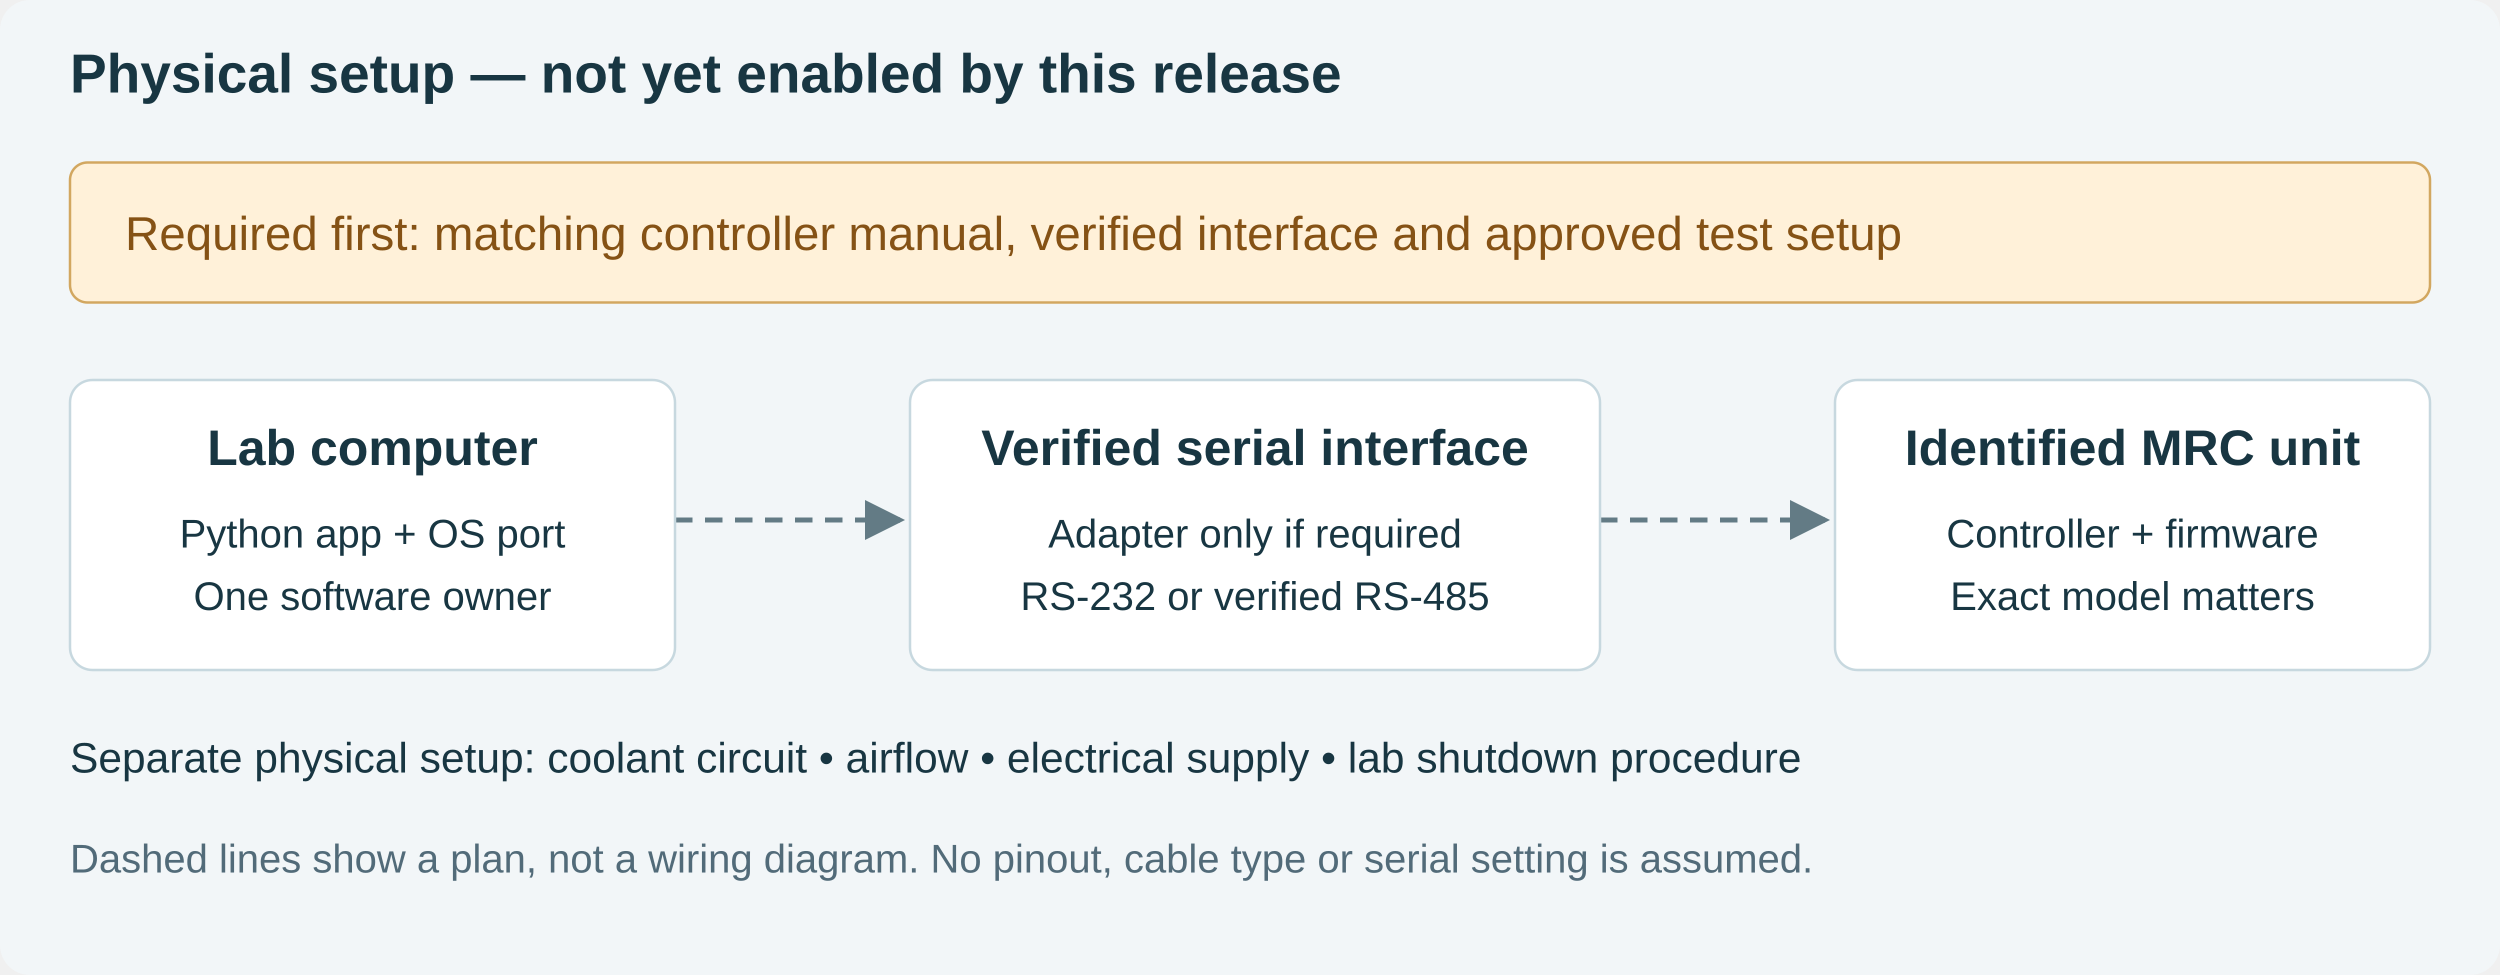
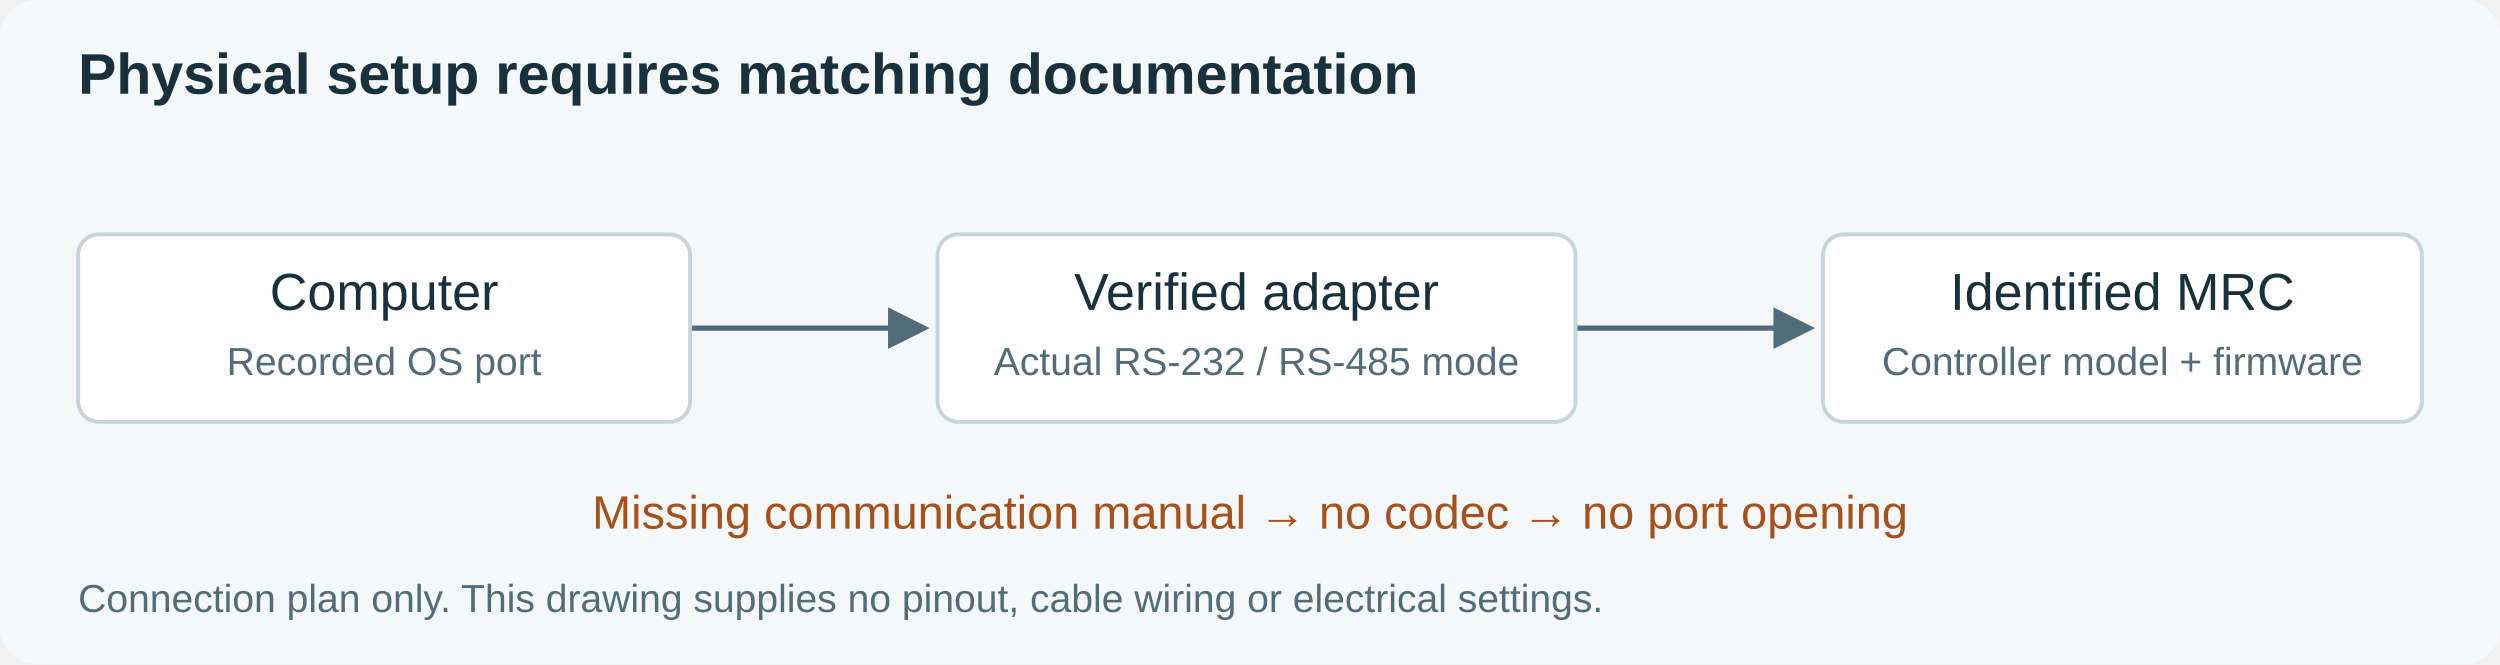
- <svg xmlns="http://www.w3.org/2000/svg" width="1000" height="390" viewBox="0 0 1000 390" role="img" aria-labelledby="title desc">
+ <svg xmlns="http://www.w3.org/2000/svg" width="960" height="255" viewBox="0 0 960 255" role="img" aria-labelledby="title desc">
  <defs>
    <marker id="arrow" markerWidth="8" markerHeight="8" refX="7" refY="4" orient="auto">
-       <path d="M0 0L8 4L0 8Z" fill="#637b85" />
+       <path d="M0 0 L8 4 L0 8Z" fill="#536c79" />
    </marker>
  </defs>
-   <rect width="1000" height="390" rx="12" fill="#f2f6f8" />
-   <g font-family="Segoe UI,Arial,sans-serif" fill="#183642">
-     <text x="28" y="37" font-size="22" font-weight="600">Physical setup — not yet enabled by this release</text>
-     <rect x="28" y="65" width="944" height="56" rx="7" fill="#fff1d9" stroke="#d2a760" />
-     <text x="50" y="100" font-size="19" fill="#855215">Required first: matching controller manual, verified interface and approved test setup</text>
-     <g fill="none" stroke="#637b85" stroke-width="2" stroke-dasharray="7 5" marker-end="url(#arrow)">
-       <path d="M270 208H360" />
-       <path d="M640 208H730" />
-     </g>
-     <g fill="#fff" stroke="#c7d8df">
-       <rect x="28" y="152" width="242" height="116" rx="9" />
-       <rect x="364" y="152" width="276" height="116" rx="9" />
-       <rect x="734" y="152" width="238" height="116" rx="9" />
-     </g>
-     <g text-anchor="middle">
-       <g font-size="20" font-weight="600">
-         <text x="149" y="186">Lab computer</text>
-         <text x="502" y="186">Verified serial interface</text>
-         <text x="853" y="186">Identified MRC unit</text>
-       </g>
-       <g font-size="16">
-         <text x="149" y="219">Python app + OS port</text>
-         <text x="149" y="244">One software owner</text>
-         <text x="502" y="219">Adapter only if required</text>
-         <text x="502" y="244">RS-232 or verified RS-485</text>
-         <text x="853" y="219">Controller + firmware</text>
-         <text x="853" y="244">Exact model matters</text>
-       </g>
-     </g>
-     <text x="28" y="309" font-size="17">Separate physical setup: coolant circuit • airflow • electrical supply • lab shutdown procedure</text>
-     <text x="28" y="349" font-size="16" fill="#526b79">Dashed lines show a plan, not a wiring diagram. No pinout, cable type or serial setting is assumed.</text>
+   <rect width="960" height="255" rx="14" fill="#f5f8fa" />
+   <g font-family="Segoe UI,Arial,sans-serif" fill="#18313d">
+     <text x="30" y="36" font-size="22" font-weight="600">Physical setup requires matching documentation</text>
+     <path d="M265 126H355" fill="none" stroke="#536c79" stroke-width="2" marker-end="url(#arrow)" />
+     <path d="M605 126H695" fill="none" stroke="#536c79" stroke-width="2" marker-end="url(#arrow)" />
+     <rect x="30" y="90" width="235" height="72" rx="8" fill="#fff" stroke="#c6d4dc" stroke-width="1.5" />
+     <text x="147.5" y="119" text-anchor="middle" font-size="20">Computer</text>
+     <text x="147.5" y="144" text-anchor="middle" font-size="15" fill="#536c79">Recorded OS port</text>
+     <rect x="360" y="90" width="245" height="72" rx="8" fill="#fff" stroke="#c6d4dc" stroke-width="1.5" />
+     <text x="482.5" y="119" text-anchor="middle" font-size="20">Verified adapter</text>
+     <text x="482.5" y="144" text-anchor="middle" font-size="15" fill="#536c79">Actual RS-232 / RS-485 mode</text>
+     <rect x="700" y="90" width="230" height="72" rx="8" fill="#fff" stroke="#c6d4dc" stroke-width="1.5" />
+     <text x="815" y="119" text-anchor="middle" font-size="20">Identified MRC</text>
+     <text x="815" y="144" text-anchor="middle" font-size="15" fill="#536c79">Controller model + firmware</text>
+     <text x="480" y="203" text-anchor="middle" font-size="18" fill="#a75019">Missing communication manual → no codec → no port opening</text>
+     <text x="30" y="235" font-size="15" fill="#536c79">Connection plan only. This drawing supplies no pinout, cable wiring or electrical settings.</text>
  </g>
</svg>
